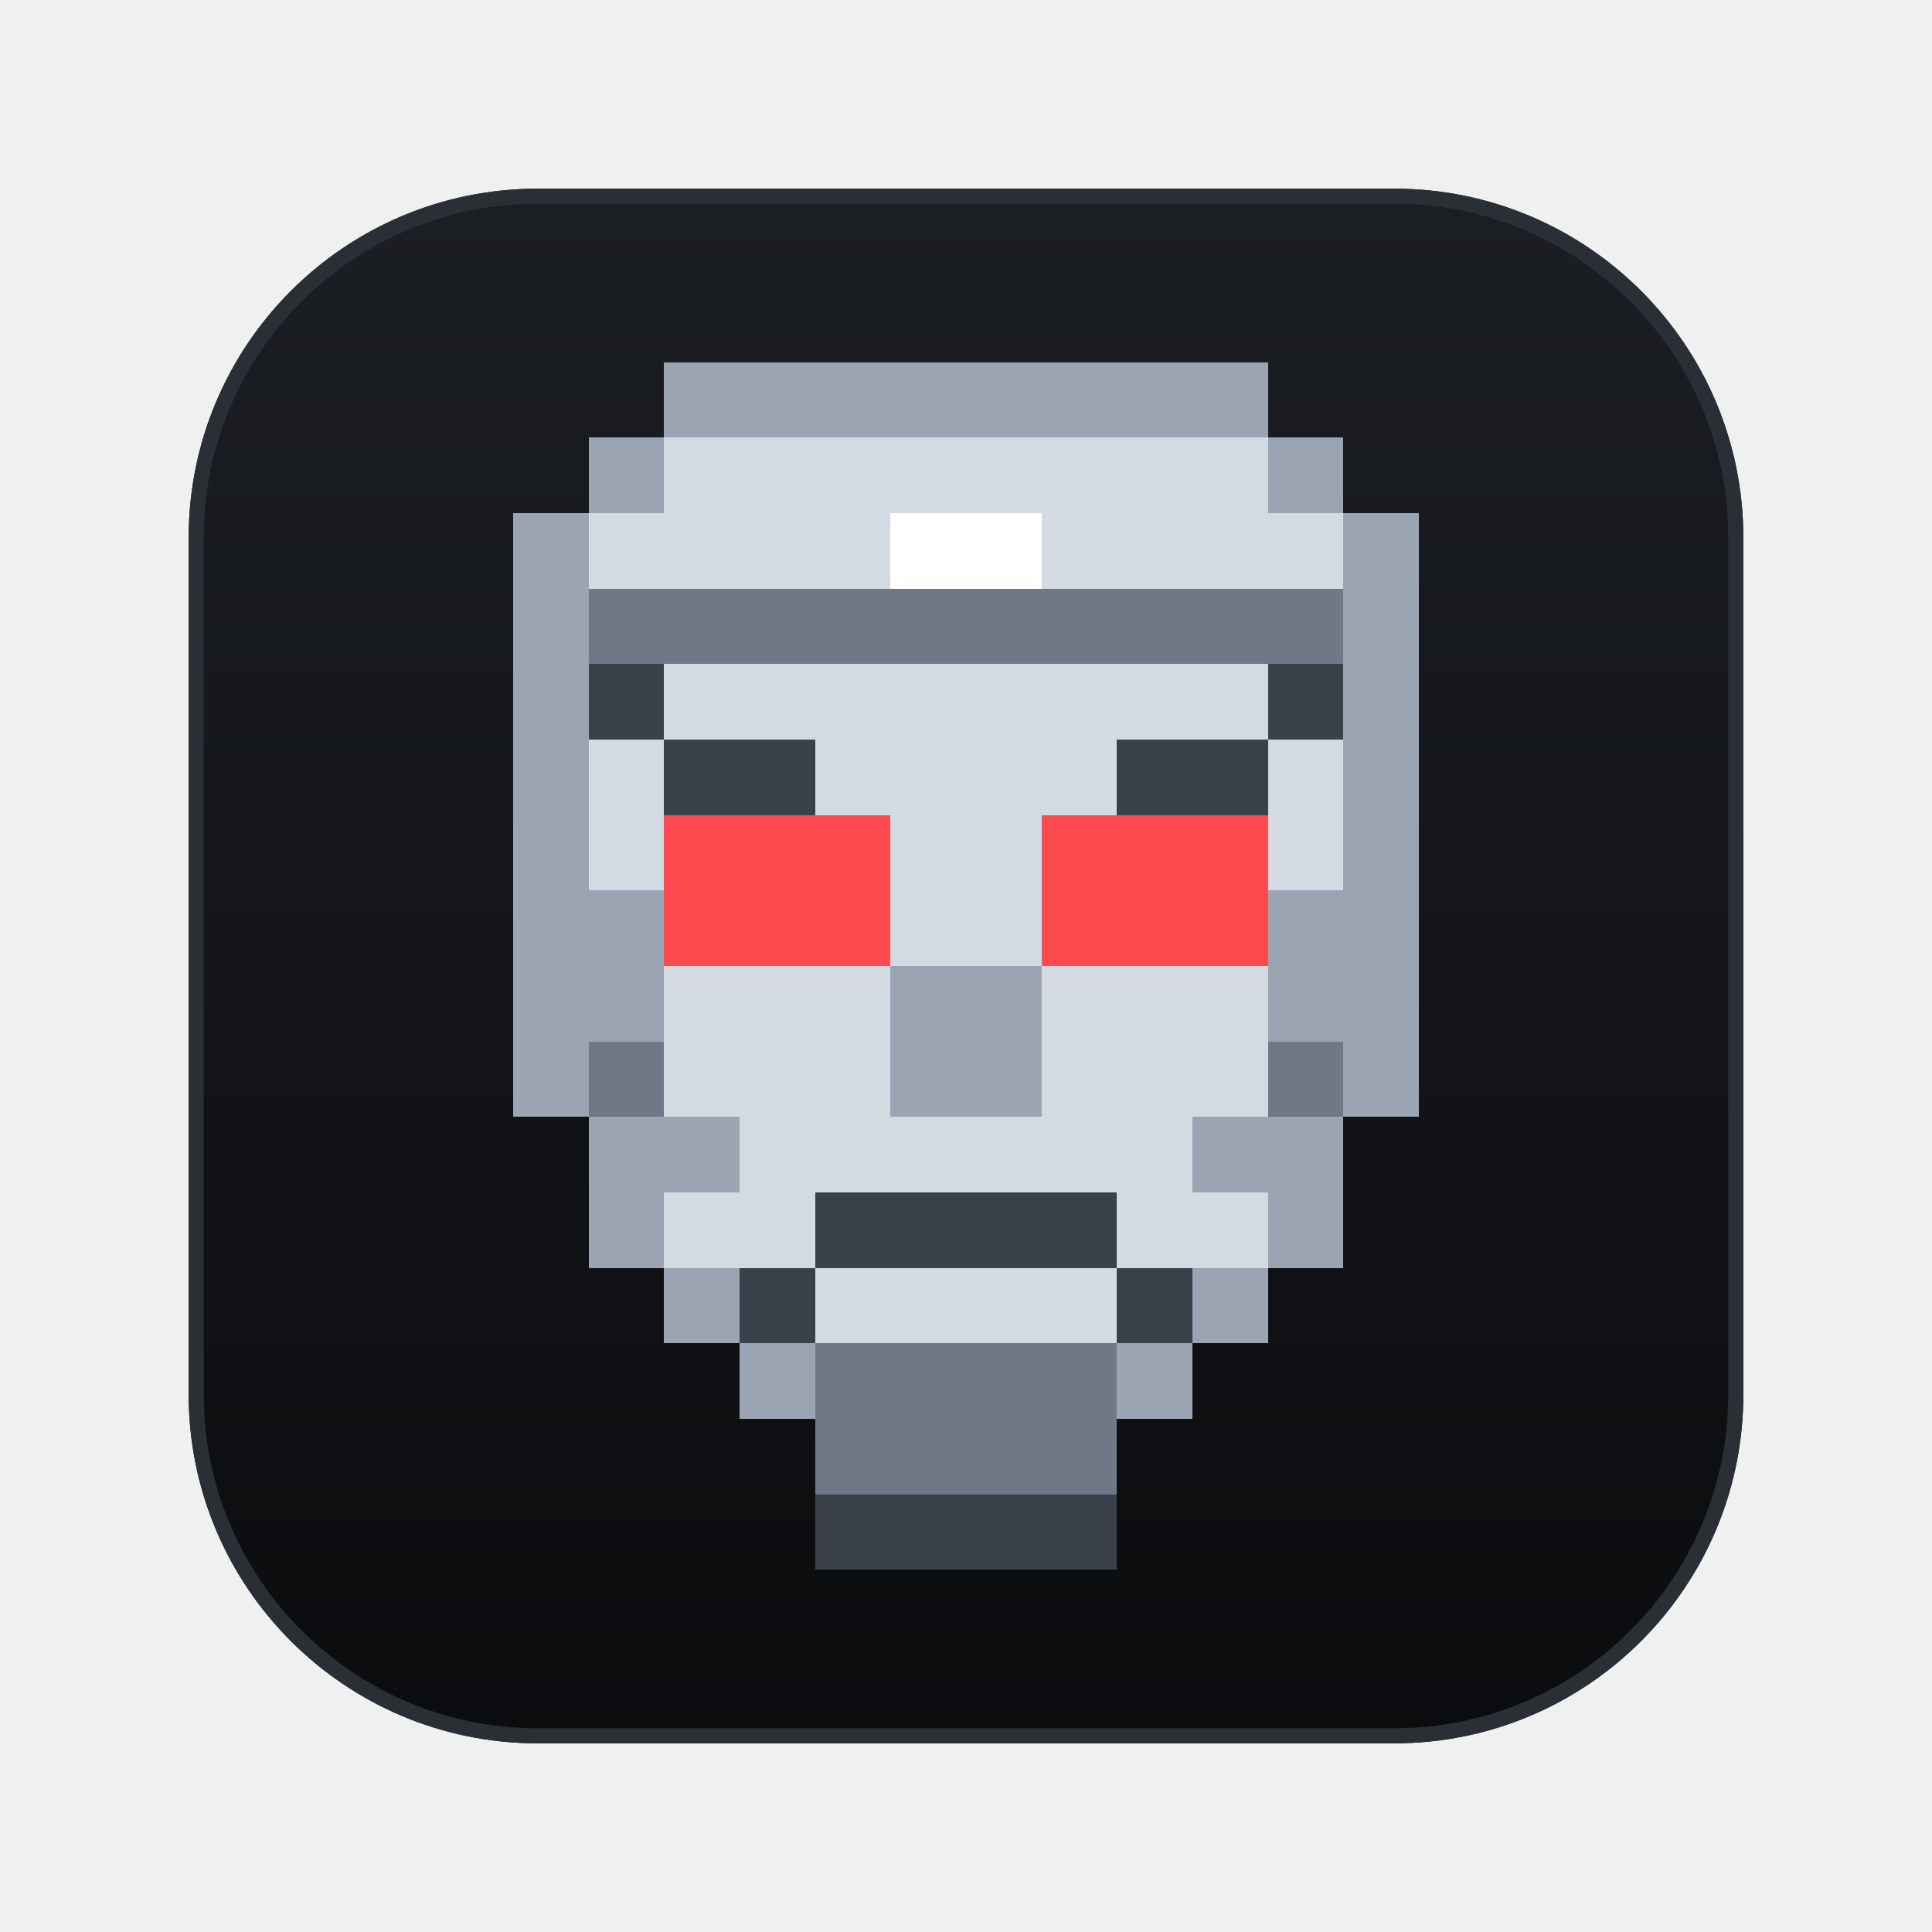
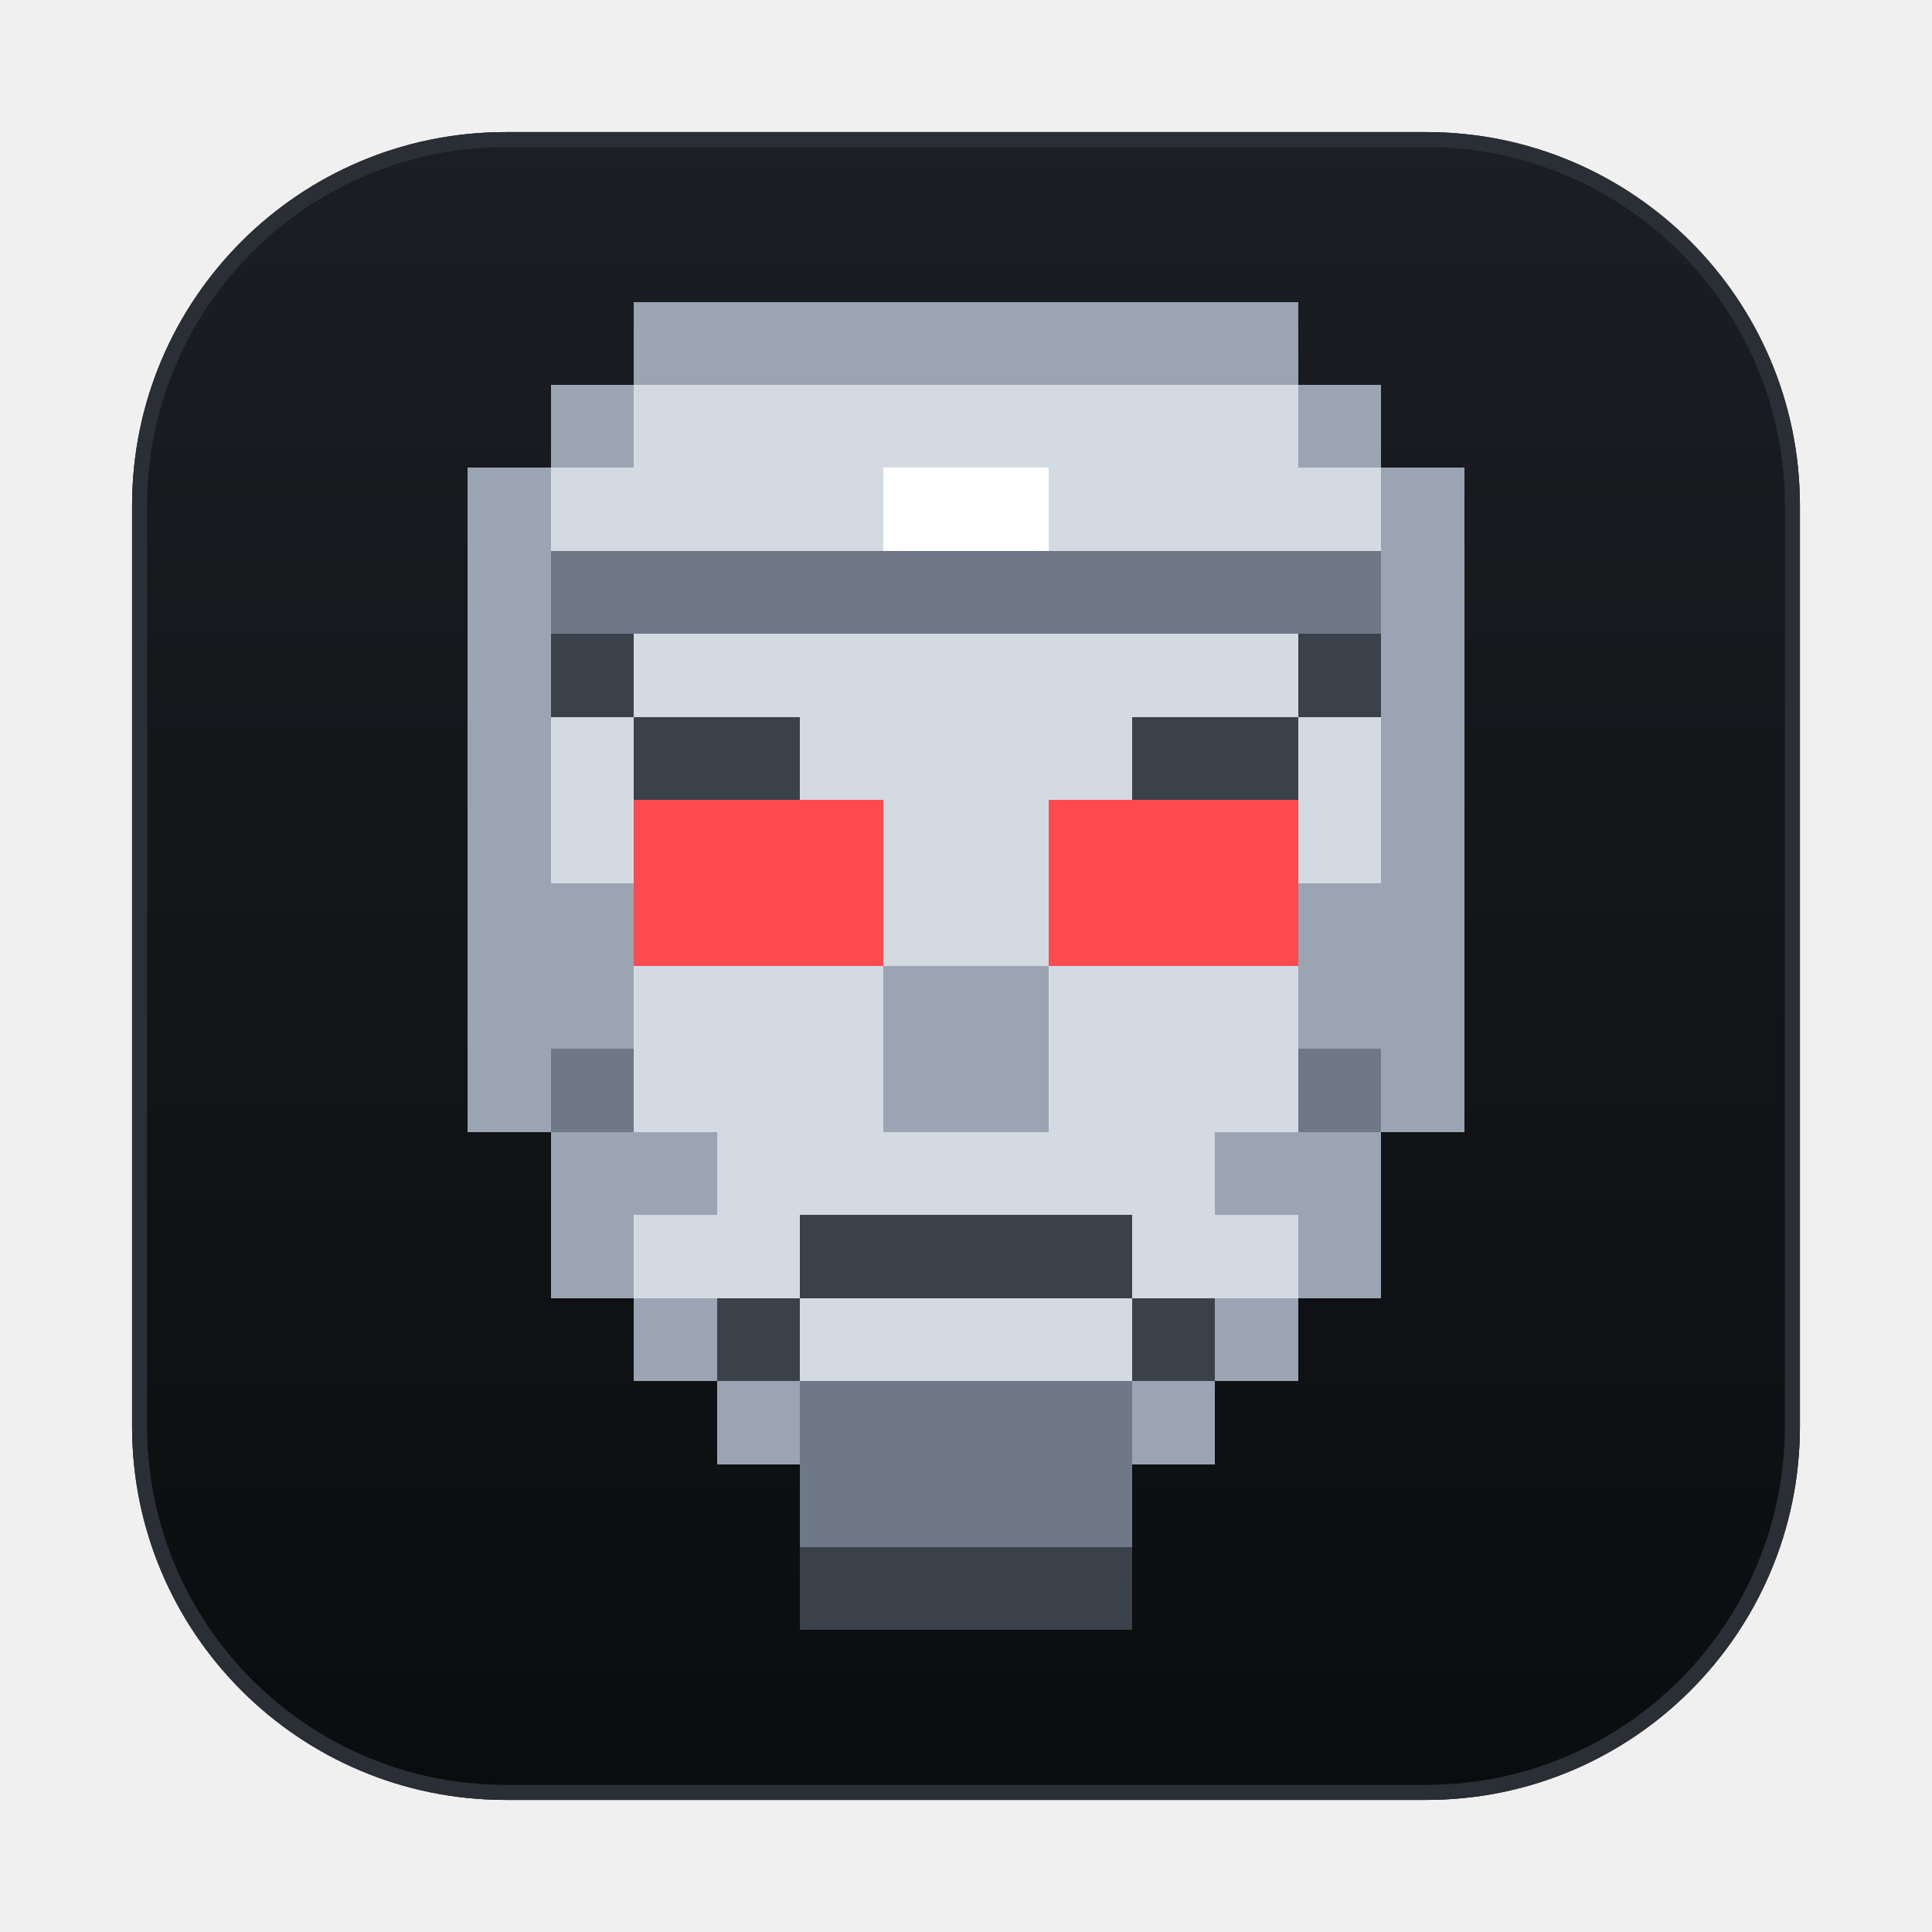
<svg xmlns="http://www.w3.org/2000/svg" viewBox="0 0 1024 1024" width="1024" height="1024">
  <defs>
    <linearGradient id="tile" x1="0" y1="0" x2="0" y2="1">
      <stop offset="0" stop-color="#1B1E23" />
      <stop offset="1" stop-color="#0B0C0E" />
    </linearGradient>
  </defs>
-   <rect x="100" y="100" width="824" height="824" rx="185" fill="url(#tile)" />
-   <rect x="104" y="104" width="816" height="816" rx="181" fill="none" stroke="#2A2E35" stroke-width="8" />
+   <rect x="70" y="70" width="884" height="884" rx="198" fill="url(#tile)" />
+   <rect x="74" y="74" width="876" height="876" rx="194" fill="none" stroke="#2A2E35" stroke-width="8" />
  <g shape-rendering="crispEdges">
-     <rect x="352" y="192" width="40" height="40" fill="#9AA4B2" />
-     <rect x="392" y="192" width="40" height="40" fill="#9AA4B2" />
-     <rect x="432" y="192" width="40" height="40" fill="#9AA4B2" />
-     <rect x="472" y="192" width="40" height="40" fill="#9AA4B2" />
-     <rect x="512" y="192" width="40" height="40" fill="#9AA4B2" />
-     <rect x="552" y="192" width="40" height="40" fill="#9AA4B2" />
-     <rect x="592" y="192" width="40" height="40" fill="#9AA4B2" />
-     <rect x="632" y="192" width="40" height="40" fill="#9AA4B2" />
-     <rect x="312" y="232" width="40" height="40" fill="#9AA4B2" />
-     <rect x="352" y="232" width="40" height="40" fill="#D4DAE2" />
-     <rect x="392" y="232" width="40" height="40" fill="#D4DAE2" />
-     <rect x="432" y="232" width="40" height="40" fill="#D4DAE2" />
-     <rect x="472" y="232" width="40" height="40" fill="#D4DAE2" />
-     <rect x="512" y="232" width="40" height="40" fill="#D4DAE2" />
-     <rect x="552" y="232" width="40" height="40" fill="#D4DAE2" />
-     <rect x="592" y="232" width="40" height="40" fill="#D4DAE2" />
-     <rect x="632" y="232" width="40" height="40" fill="#D4DAE2" />
-     <rect x="672" y="232" width="40" height="40" fill="#9AA4B2" />
-     <rect x="272" y="272" width="40" height="40" fill="#9AA4B2" />
-     <rect x="312" y="272" width="40" height="40" fill="#D4DAE2" />
-     <rect x="352" y="272" width="40" height="40" fill="#D4DAE2" />
-     <rect x="392" y="272" width="40" height="40" fill="#D4DAE2" />
-     <rect x="432" y="272" width="40" height="40" fill="#D4DAE2" />
-     <rect x="472" y="272" width="40" height="40" fill="#FFFFFF" />
-     <rect x="512" y="272" width="40" height="40" fill="#FFFFFF" />
-     <rect x="552" y="272" width="40" height="40" fill="#D4DAE2" />
-     <rect x="592" y="272" width="40" height="40" fill="#D4DAE2" />
-     <rect x="632" y="272" width="40" height="40" fill="#D4DAE2" />
-     <rect x="672" y="272" width="40" height="40" fill="#D4DAE2" />
-     <rect x="712" y="272" width="40" height="40" fill="#9AA4B2" />
-     <rect x="272" y="312" width="40" height="40" fill="#9AA4B2" />
-     <rect x="312" y="312" width="40" height="40" fill="#6E7886" />
-     <rect x="352" y="312" width="40" height="40" fill="#6E7886" />
-     <rect x="392" y="312" width="40" height="40" fill="#6E7886" />
-     <rect x="432" y="312" width="40" height="40" fill="#6E7886" />
-     <rect x="472" y="312" width="40" height="40" fill="#6E7886" />
-     <rect x="512" y="312" width="40" height="40" fill="#6E7886" />
-     <rect x="552" y="312" width="40" height="40" fill="#6E7886" />
-     <rect x="592" y="312" width="40" height="40" fill="#6E7886" />
-     <rect x="632" y="312" width="40" height="40" fill="#6E7886" />
-     <rect x="672" y="312" width="40" height="40" fill="#6E7886" />
-     <rect x="712" y="312" width="40" height="40" fill="#9AA4B2" />
-     <rect x="272" y="352" width="40" height="40" fill="#9AA4B2" />
-     <rect x="312" y="352" width="40" height="40" fill="#3A414B" />
-     <rect x="352" y="352" width="40" height="40" fill="#D4DAE2" />
-     <rect x="392" y="352" width="40" height="40" fill="#D4DAE2" />
-     <rect x="432" y="352" width="40" height="40" fill="#D4DAE2" />
-     <rect x="472" y="352" width="40" height="40" fill="#D4DAE2" />
-     <rect x="512" y="352" width="40" height="40" fill="#D4DAE2" />
-     <rect x="552" y="352" width="40" height="40" fill="#D4DAE2" />
-     <rect x="592" y="352" width="40" height="40" fill="#D4DAE2" />
-     <rect x="632" y="352" width="40" height="40" fill="#D4DAE2" />
-     <rect x="672" y="352" width="40" height="40" fill="#3A414B" />
-     <rect x="712" y="352" width="40" height="40" fill="#9AA4B2" />
-     <rect x="272" y="392" width="40" height="40" fill="#9AA4B2" />
-     <rect x="312" y="392" width="40" height="40" fill="#D4DAE2" />
-     <rect x="352" y="392" width="40" height="40" fill="#3A414B" />
-     <rect x="392" y="392" width="40" height="40" fill="#3A414B" />
-     <rect x="432" y="392" width="40" height="40" fill="#D4DAE2" />
-     <rect x="472" y="392" width="40" height="40" fill="#D4DAE2" />
-     <rect x="512" y="392" width="40" height="40" fill="#D4DAE2" />
-     <rect x="552" y="392" width="40" height="40" fill="#D4DAE2" />
-     <rect x="592" y="392" width="40" height="40" fill="#3A414B" />
-     <rect x="632" y="392" width="40" height="40" fill="#3A414B" />
-     <rect x="672" y="392" width="40" height="40" fill="#D4DAE2" />
-     <rect x="712" y="392" width="40" height="40" fill="#9AA4B2" />
-     <rect x="272" y="432" width="40" height="40" fill="#9AA4B2" />
-     <rect x="312" y="432" width="40" height="40" fill="#D4DAE2" />
-     <rect x="352" y="432" width="40" height="40" fill="#FF4A4F" />
-     <rect x="392" y="432" width="40" height="40" fill="#FF4A4F" />
-     <rect x="432" y="432" width="40" height="40" fill="#FF4A4F" />
-     <rect x="472" y="432" width="40" height="40" fill="#D4DAE2" />
-     <rect x="512" y="432" width="40" height="40" fill="#D4DAE2" />
-     <rect x="552" y="432" width="40" height="40" fill="#FF4A4F" />
-     <rect x="592" y="432" width="40" height="40" fill="#FF4A4F" />
-     <rect x="632" y="432" width="40" height="40" fill="#FF4A4F" />
-     <rect x="672" y="432" width="40" height="40" fill="#D4DAE2" />
-     <rect x="712" y="432" width="40" height="40" fill="#9AA4B2" />
-     <rect x="272" y="472" width="40" height="40" fill="#9AA4B2" />
-     <rect x="312" y="472" width="40" height="40" fill="#9AA4B2" />
-     <rect x="352" y="472" width="40" height="40" fill="#FF4A4F" />
-     <rect x="392" y="472" width="40" height="40" fill="#FF4A4F" />
-     <rect x="432" y="472" width="40" height="40" fill="#FF4A4F" />
-     <rect x="472" y="472" width="40" height="40" fill="#D4DAE2" />
-     <rect x="512" y="472" width="40" height="40" fill="#D4DAE2" />
-     <rect x="552" y="472" width="40" height="40" fill="#FF4A4F" />
-     <rect x="592" y="472" width="40" height="40" fill="#FF4A4F" />
-     <rect x="632" y="472" width="40" height="40" fill="#FF4A4F" />
-     <rect x="672" y="472" width="40" height="40" fill="#9AA4B2" />
-     <rect x="712" y="472" width="40" height="40" fill="#9AA4B2" />
-     <rect x="272" y="512" width="40" height="40" fill="#9AA4B2" />
-     <rect x="312" y="512" width="40" height="40" fill="#9AA4B2" />
-     <rect x="352" y="512" width="40" height="40" fill="#D4DAE2" />
-     <rect x="392" y="512" width="40" height="40" fill="#D4DAE2" />
-     <rect x="432" y="512" width="40" height="40" fill="#D4DAE2" />
-     <rect x="472" y="512" width="40" height="40" fill="#9AA4B2" />
-     <rect x="512" y="512" width="40" height="40" fill="#9AA4B2" />
-     <rect x="552" y="512" width="40" height="40" fill="#D4DAE2" />
-     <rect x="592" y="512" width="40" height="40" fill="#D4DAE2" />
-     <rect x="632" y="512" width="40" height="40" fill="#D4DAE2" />
-     <rect x="672" y="512" width="40" height="40" fill="#9AA4B2" />
-     <rect x="712" y="512" width="40" height="40" fill="#9AA4B2" />
-     <rect x="272" y="552" width="40" height="40" fill="#9AA4B2" />
-     <rect x="312" y="552" width="40" height="40" fill="#6E7886" />
-     <rect x="352" y="552" width="40" height="40" fill="#D4DAE2" />
-     <rect x="392" y="552" width="40" height="40" fill="#D4DAE2" />
-     <rect x="432" y="552" width="40" height="40" fill="#D4DAE2" />
-     <rect x="472" y="552" width="40" height="40" fill="#9AA4B2" />
-     <rect x="512" y="552" width="40" height="40" fill="#9AA4B2" />
-     <rect x="552" y="552" width="40" height="40" fill="#D4DAE2" />
-     <rect x="592" y="552" width="40" height="40" fill="#D4DAE2" />
-     <rect x="632" y="552" width="40" height="40" fill="#D4DAE2" />
-     <rect x="672" y="552" width="40" height="40" fill="#6E7886" />
-     <rect x="712" y="552" width="40" height="40" fill="#9AA4B2" />
-     <rect x="312" y="592" width="40" height="40" fill="#9AA4B2" />
-     <rect x="352" y="592" width="40" height="40" fill="#9AA4B2" />
-     <rect x="392" y="592" width="40" height="40" fill="#D4DAE2" />
-     <rect x="432" y="592" width="40" height="40" fill="#D4DAE2" />
-     <rect x="472" y="592" width="40" height="40" fill="#D4DAE2" />
-     <rect x="512" y="592" width="40" height="40" fill="#D4DAE2" />
-     <rect x="552" y="592" width="40" height="40" fill="#D4DAE2" />
-     <rect x="592" y="592" width="40" height="40" fill="#D4DAE2" />
-     <rect x="632" y="592" width="40" height="40" fill="#9AA4B2" />
-     <rect x="672" y="592" width="40" height="40" fill="#9AA4B2" />
-     <rect x="312" y="632" width="40" height="40" fill="#9AA4B2" />
-     <rect x="352" y="632" width="40" height="40" fill="#D4DAE2" />
-     <rect x="392" y="632" width="40" height="40" fill="#D4DAE2" />
-     <rect x="432" y="632" width="40" height="40" fill="#3A414B" />
-     <rect x="472" y="632" width="40" height="40" fill="#3A414B" />
-     <rect x="512" y="632" width="40" height="40" fill="#3A414B" />
-     <rect x="552" y="632" width="40" height="40" fill="#3A414B" />
-     <rect x="592" y="632" width="40" height="40" fill="#D4DAE2" />
-     <rect x="632" y="632" width="40" height="40" fill="#D4DAE2" />
-     <rect x="672" y="632" width="40" height="40" fill="#9AA4B2" />
-     <rect x="352" y="672" width="40" height="40" fill="#9AA4B2" />
-     <rect x="392" y="672" width="40" height="40" fill="#3A414B" />
-     <rect x="432" y="672" width="40" height="40" fill="#D4DAE2" />
-     <rect x="472" y="672" width="40" height="40" fill="#D4DAE2" />
-     <rect x="512" y="672" width="40" height="40" fill="#D4DAE2" />
-     <rect x="552" y="672" width="40" height="40" fill="#D4DAE2" />
-     <rect x="592" y="672" width="40" height="40" fill="#3A414B" />
-     <rect x="632" y="672" width="40" height="40" fill="#9AA4B2" />
-     <rect x="392" y="712" width="40" height="40" fill="#9AA4B2" />
-     <rect x="432" y="712" width="40" height="40" fill="#6E7886" />
-     <rect x="472" y="712" width="40" height="40" fill="#6E7886" />
-     <rect x="512" y="712" width="40" height="40" fill="#6E7886" />
-     <rect x="552" y="712" width="40" height="40" fill="#6E7886" />
-     <rect x="592" y="712" width="40" height="40" fill="#9AA4B2" />
-     <rect x="432" y="752" width="40" height="40" fill="#6E7886" />
-     <rect x="472" y="752" width="40" height="40" fill="#6E7886" />
-     <rect x="512" y="752" width="40" height="40" fill="#6E7886" />
-     <rect x="552" y="752" width="40" height="40" fill="#6E7886" />
-     <rect x="432" y="792" width="40" height="40" fill="#3A414B" />
-     <rect x="472" y="792" width="40" height="40" fill="#3A414B" />
-     <rect x="512" y="792" width="40" height="40" fill="#3A414B" />
-     <rect x="552" y="792" width="40" height="40" fill="#3A414B" />
+     <rect x="336" y="160" width="44" height="44" fill="#9AA4B2" />
+     <rect x="380" y="160" width="44" height="44" fill="#9AA4B2" />
+     <rect x="424" y="160" width="44" height="44" fill="#9AA4B2" />
+     <rect x="468" y="160" width="44" height="44" fill="#9AA4B2" />
+     <rect x="512" y="160" width="44" height="44" fill="#9AA4B2" />
+     <rect x="556" y="160" width="44" height="44" fill="#9AA4B2" />
+     <rect x="600" y="160" width="44" height="44" fill="#9AA4B2" />
+     <rect x="644" y="160" width="44" height="44" fill="#9AA4B2" />
+     <rect x="292" y="204" width="44" height="44" fill="#9AA4B2" />
+     <rect x="336" y="204" width="44" height="44" fill="#D4DAE2" />
+     <rect x="380" y="204" width="44" height="44" fill="#D4DAE2" />
+     <rect x="424" y="204" width="44" height="44" fill="#D4DAE2" />
+     <rect x="468" y="204" width="44" height="44" fill="#D4DAE2" />
+     <rect x="512" y="204" width="44" height="44" fill="#D4DAE2" />
+     <rect x="556" y="204" width="44" height="44" fill="#D4DAE2" />
+     <rect x="600" y="204" width="44" height="44" fill="#D4DAE2" />
+     <rect x="644" y="204" width="44" height="44" fill="#D4DAE2" />
+     <rect x="688" y="204" width="44" height="44" fill="#9AA4B2" />
+     <rect x="248" y="248" width="44" height="44" fill="#9AA4B2" />
+     <rect x="292" y="248" width="44" height="44" fill="#D4DAE2" />
+     <rect x="336" y="248" width="44" height="44" fill="#D4DAE2" />
+     <rect x="380" y="248" width="44" height="44" fill="#D4DAE2" />
+     <rect x="424" y="248" width="44" height="44" fill="#D4DAE2" />
+     <rect x="468" y="248" width="44" height="44" fill="#FFFFFF" />
+     <rect x="512" y="248" width="44" height="44" fill="#FFFFFF" />
+     <rect x="556" y="248" width="44" height="44" fill="#D4DAE2" />
+     <rect x="600" y="248" width="44" height="44" fill="#D4DAE2" />
+     <rect x="644" y="248" width="44" height="44" fill="#D4DAE2" />
+     <rect x="688" y="248" width="44" height="44" fill="#D4DAE2" />
+     <rect x="732" y="248" width="44" height="44" fill="#9AA4B2" />
+     <rect x="248" y="292" width="44" height="44" fill="#9AA4B2" />
+     <rect x="292" y="292" width="44" height="44" fill="#6E7886" />
+     <rect x="336" y="292" width="44" height="44" fill="#6E7886" />
+     <rect x="380" y="292" width="44" height="44" fill="#6E7886" />
+     <rect x="424" y="292" width="44" height="44" fill="#6E7886" />
+     <rect x="468" y="292" width="44" height="44" fill="#6E7886" />
+     <rect x="512" y="292" width="44" height="44" fill="#6E7886" />
+     <rect x="556" y="292" width="44" height="44" fill="#6E7886" />
+     <rect x="600" y="292" width="44" height="44" fill="#6E7886" />
+     <rect x="644" y="292" width="44" height="44" fill="#6E7886" />
+     <rect x="688" y="292" width="44" height="44" fill="#6E7886" />
+     <rect x="732" y="292" width="44" height="44" fill="#9AA4B2" />
+     <rect x="248" y="336" width="44" height="44" fill="#9AA4B2" />
+     <rect x="292" y="336" width="44" height="44" fill="#3A414B" />
+     <rect x="336" y="336" width="44" height="44" fill="#D4DAE2" />
+     <rect x="380" y="336" width="44" height="44" fill="#D4DAE2" />
+     <rect x="424" y="336" width="44" height="44" fill="#D4DAE2" />
+     <rect x="468" y="336" width="44" height="44" fill="#D4DAE2" />
+     <rect x="512" y="336" width="44" height="44" fill="#D4DAE2" />
+     <rect x="556" y="336" width="44" height="44" fill="#D4DAE2" />
+     <rect x="600" y="336" width="44" height="44" fill="#D4DAE2" />
+     <rect x="644" y="336" width="44" height="44" fill="#D4DAE2" />
+     <rect x="688" y="336" width="44" height="44" fill="#3A414B" />
+     <rect x="732" y="336" width="44" height="44" fill="#9AA4B2" />
+     <rect x="248" y="380" width="44" height="44" fill="#9AA4B2" />
+     <rect x="292" y="380" width="44" height="44" fill="#D4DAE2" />
+     <rect x="336" y="380" width="44" height="44" fill="#3A414B" />
+     <rect x="380" y="380" width="44" height="44" fill="#3A414B" />
+     <rect x="424" y="380" width="44" height="44" fill="#D4DAE2" />
+     <rect x="468" y="380" width="44" height="44" fill="#D4DAE2" />
+     <rect x="512" y="380" width="44" height="44" fill="#D4DAE2" />
+     <rect x="556" y="380" width="44" height="44" fill="#D4DAE2" />
+     <rect x="600" y="380" width="44" height="44" fill="#3A414B" />
+     <rect x="644" y="380" width="44" height="44" fill="#3A414B" />
+     <rect x="688" y="380" width="44" height="44" fill="#D4DAE2" />
+     <rect x="732" y="380" width="44" height="44" fill="#9AA4B2" />
+     <rect x="248" y="424" width="44" height="44" fill="#9AA4B2" />
+     <rect x="292" y="424" width="44" height="44" fill="#D4DAE2" />
+     <rect x="336" y="424" width="44" height="44" fill="#FF4A4F" />
+     <rect x="380" y="424" width="44" height="44" fill="#FF4A4F" />
+     <rect x="424" y="424" width="44" height="44" fill="#FF4A4F" />
+     <rect x="468" y="424" width="44" height="44" fill="#D4DAE2" />
+     <rect x="512" y="424" width="44" height="44" fill="#D4DAE2" />
+     <rect x="556" y="424" width="44" height="44" fill="#FF4A4F" />
+     <rect x="600" y="424" width="44" height="44" fill="#FF4A4F" />
+     <rect x="644" y="424" width="44" height="44" fill="#FF4A4F" />
+     <rect x="688" y="424" width="44" height="44" fill="#D4DAE2" />
+     <rect x="732" y="424" width="44" height="44" fill="#9AA4B2" />
+     <rect x="248" y="468" width="44" height="44" fill="#9AA4B2" />
+     <rect x="292" y="468" width="44" height="44" fill="#9AA4B2" />
+     <rect x="336" y="468" width="44" height="44" fill="#FF4A4F" />
+     <rect x="380" y="468" width="44" height="44" fill="#FF4A4F" />
+     <rect x="424" y="468" width="44" height="44" fill="#FF4A4F" />
+     <rect x="468" y="468" width="44" height="44" fill="#D4DAE2" />
+     <rect x="512" y="468" width="44" height="44" fill="#D4DAE2" />
+     <rect x="556" y="468" width="44" height="44" fill="#FF4A4F" />
+     <rect x="600" y="468" width="44" height="44" fill="#FF4A4F" />
+     <rect x="644" y="468" width="44" height="44" fill="#FF4A4F" />
+     <rect x="688" y="468" width="44" height="44" fill="#9AA4B2" />
+     <rect x="732" y="468" width="44" height="44" fill="#9AA4B2" />
+     <rect x="248" y="512" width="44" height="44" fill="#9AA4B2" />
+     <rect x="292" y="512" width="44" height="44" fill="#9AA4B2" />
+     <rect x="336" y="512" width="44" height="44" fill="#D4DAE2" />
+     <rect x="380" y="512" width="44" height="44" fill="#D4DAE2" />
+     <rect x="424" y="512" width="44" height="44" fill="#D4DAE2" />
+     <rect x="468" y="512" width="44" height="44" fill="#9AA4B2" />
+     <rect x="512" y="512" width="44" height="44" fill="#9AA4B2" />
+     <rect x="556" y="512" width="44" height="44" fill="#D4DAE2" />
+     <rect x="600" y="512" width="44" height="44" fill="#D4DAE2" />
+     <rect x="644" y="512" width="44" height="44" fill="#D4DAE2" />
+     <rect x="688" y="512" width="44" height="44" fill="#9AA4B2" />
+     <rect x="732" y="512" width="44" height="44" fill="#9AA4B2" />
+     <rect x="248" y="556" width="44" height="44" fill="#9AA4B2" />
+     <rect x="292" y="556" width="44" height="44" fill="#6E7886" />
+     <rect x="336" y="556" width="44" height="44" fill="#D4DAE2" />
+     <rect x="380" y="556" width="44" height="44" fill="#D4DAE2" />
+     <rect x="424" y="556" width="44" height="44" fill="#D4DAE2" />
+     <rect x="468" y="556" width="44" height="44" fill="#9AA4B2" />
+     <rect x="512" y="556" width="44" height="44" fill="#9AA4B2" />
+     <rect x="556" y="556" width="44" height="44" fill="#D4DAE2" />
+     <rect x="600" y="556" width="44" height="44" fill="#D4DAE2" />
+     <rect x="644" y="556" width="44" height="44" fill="#D4DAE2" />
+     <rect x="688" y="556" width="44" height="44" fill="#6E7886" />
+     <rect x="732" y="556" width="44" height="44" fill="#9AA4B2" />
+     <rect x="292" y="600" width="44" height="44" fill="#9AA4B2" />
+     <rect x="336" y="600" width="44" height="44" fill="#9AA4B2" />
+     <rect x="380" y="600" width="44" height="44" fill="#D4DAE2" />
+     <rect x="424" y="600" width="44" height="44" fill="#D4DAE2" />
+     <rect x="468" y="600" width="44" height="44" fill="#D4DAE2" />
+     <rect x="512" y="600" width="44" height="44" fill="#D4DAE2" />
+     <rect x="556" y="600" width="44" height="44" fill="#D4DAE2" />
+     <rect x="600" y="600" width="44" height="44" fill="#D4DAE2" />
+     <rect x="644" y="600" width="44" height="44" fill="#9AA4B2" />
+     <rect x="688" y="600" width="44" height="44" fill="#9AA4B2" />
+     <rect x="292" y="644" width="44" height="44" fill="#9AA4B2" />
+     <rect x="336" y="644" width="44" height="44" fill="#D4DAE2" />
+     <rect x="380" y="644" width="44" height="44" fill="#D4DAE2" />
+     <rect x="424" y="644" width="44" height="44" fill="#3A414B" />
+     <rect x="468" y="644" width="44" height="44" fill="#3A414B" />
+     <rect x="512" y="644" width="44" height="44" fill="#3A414B" />
+     <rect x="556" y="644" width="44" height="44" fill="#3A414B" />
+     <rect x="600" y="644" width="44" height="44" fill="#D4DAE2" />
+     <rect x="644" y="644" width="44" height="44" fill="#D4DAE2" />
+     <rect x="688" y="644" width="44" height="44" fill="#9AA4B2" />
+     <rect x="336" y="688" width="44" height="44" fill="#9AA4B2" />
+     <rect x="380" y="688" width="44" height="44" fill="#3A414B" />
+     <rect x="424" y="688" width="44" height="44" fill="#D4DAE2" />
+     <rect x="468" y="688" width="44" height="44" fill="#D4DAE2" />
+     <rect x="512" y="688" width="44" height="44" fill="#D4DAE2" />
+     <rect x="556" y="688" width="44" height="44" fill="#D4DAE2" />
+     <rect x="600" y="688" width="44" height="44" fill="#3A414B" />
+     <rect x="644" y="688" width="44" height="44" fill="#9AA4B2" />
+     <rect x="380" y="732" width="44" height="44" fill="#9AA4B2" />
+     <rect x="424" y="732" width="44" height="44" fill="#6E7886" />
+     <rect x="468" y="732" width="44" height="44" fill="#6E7886" />
+     <rect x="512" y="732" width="44" height="44" fill="#6E7886" />
+     <rect x="556" y="732" width="44" height="44" fill="#6E7886" />
+     <rect x="600" y="732" width="44" height="44" fill="#9AA4B2" />
+     <rect x="424" y="776" width="44" height="44" fill="#6E7886" />
+     <rect x="468" y="776" width="44" height="44" fill="#6E7886" />
+     <rect x="512" y="776" width="44" height="44" fill="#6E7886" />
+     <rect x="556" y="776" width="44" height="44" fill="#6E7886" />
+     <rect x="424" y="820" width="44" height="44" fill="#3A414B" />
+     <rect x="468" y="820" width="44" height="44" fill="#3A414B" />
+     <rect x="512" y="820" width="44" height="44" fill="#3A414B" />
+     <rect x="556" y="820" width="44" height="44" fill="#3A414B" />
  </g>
</svg>
